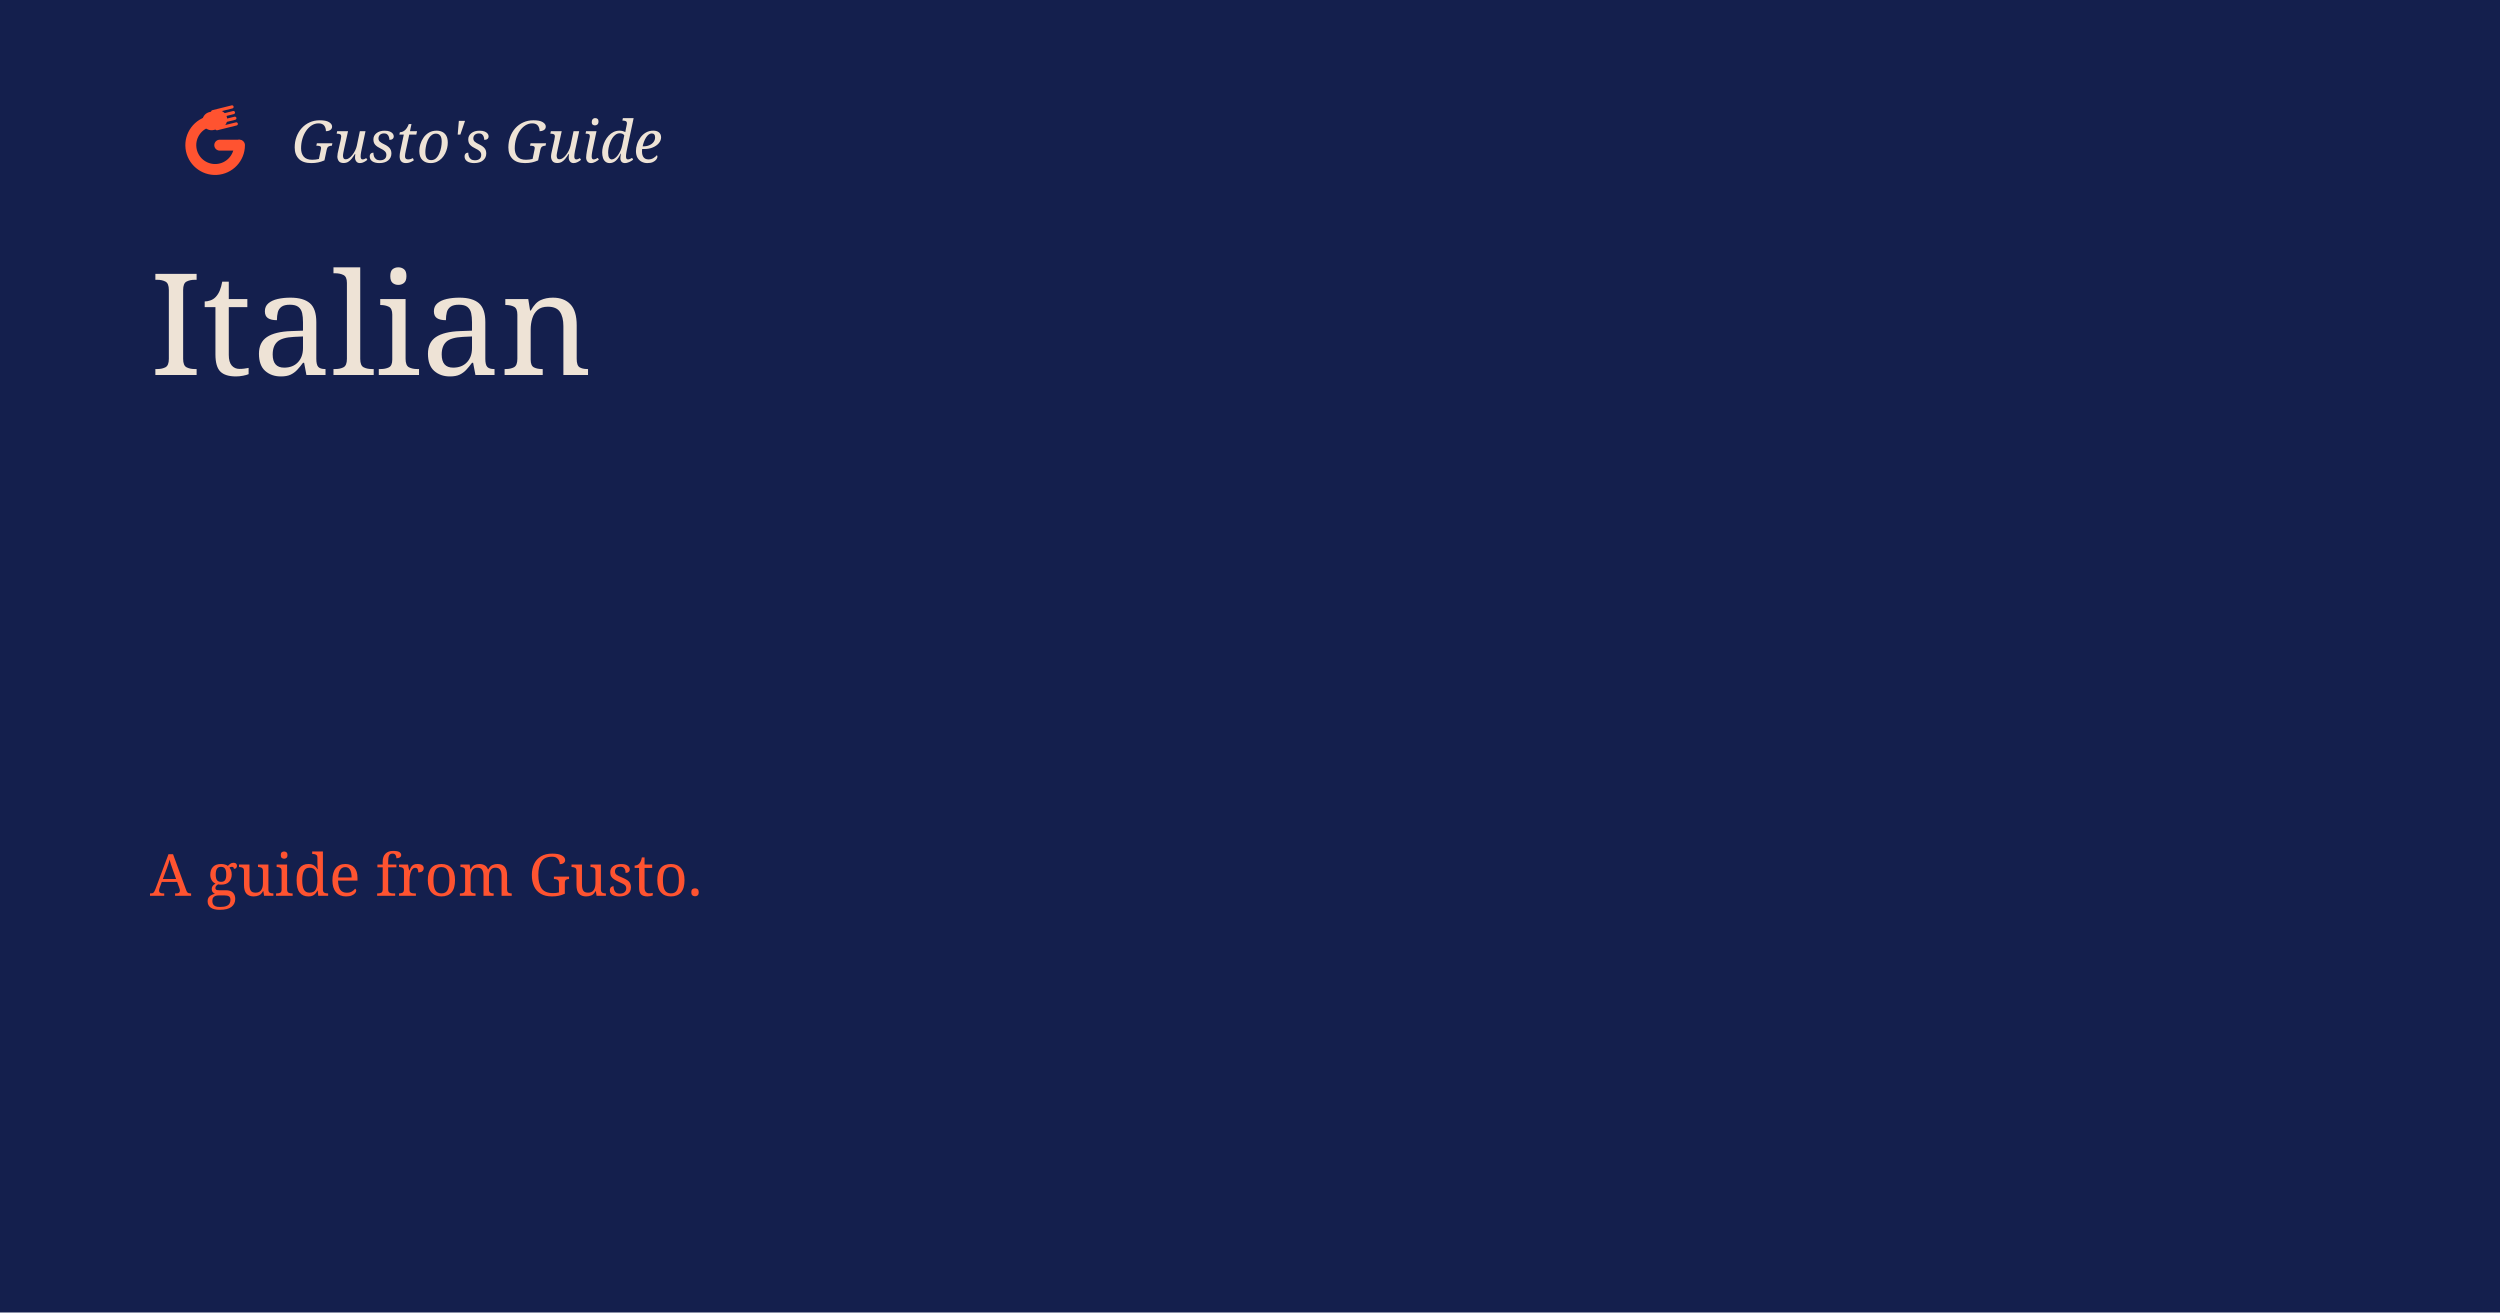
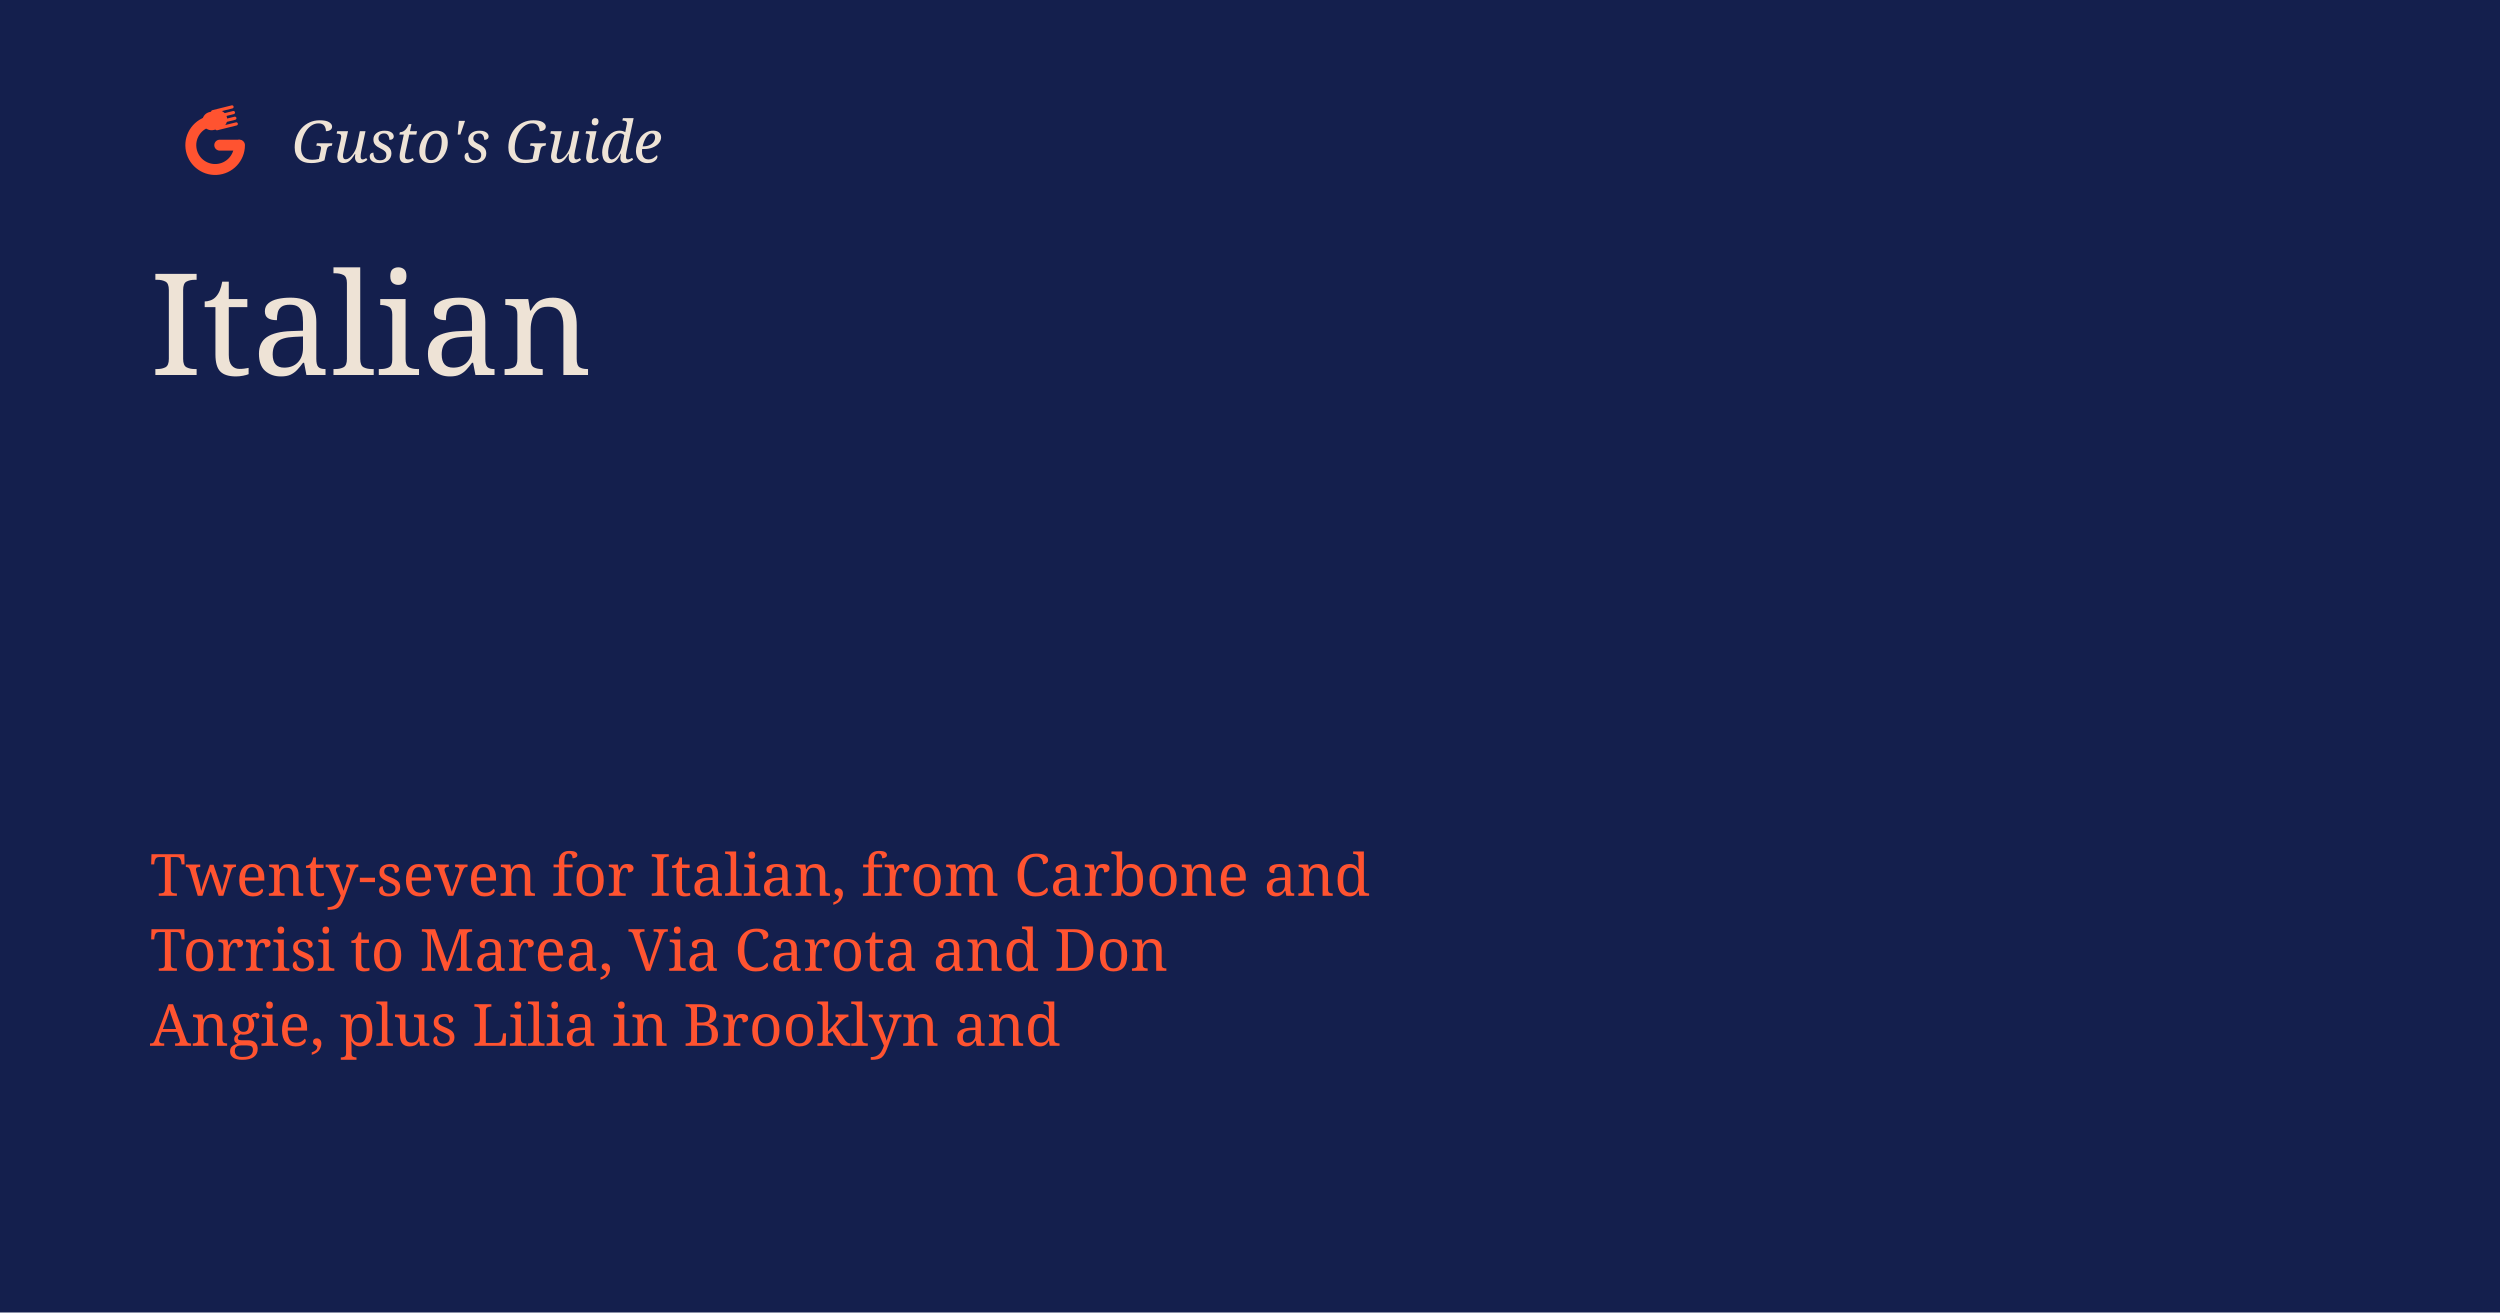
<svg xmlns="http://www.w3.org/2000/svg" width="1200" height="630" viewBox="0 0 1200 630">
  <rect width="1200" height="630" fill="#141F4D" />
  <g transform="translate(72 36) scale(0.92)">
    <g transform="translate(10.59 -0.99)">
      <path d="M 36.1 37.6 A 12.7 12.7 0 1 1 21.19 25.09" fill="none" stroke="#FF5330" stroke-width="5.7" stroke-linecap="round" />
      <path d="M 35.64 37.6 L 25.8 37.6" fill="none" stroke="#FF5330" stroke-width="5.7" stroke-linecap="round" />
      <path d="M 21.19 25.09 L 22.46 24.78" fill="none" stroke="#FF5330" stroke-width="5.7" stroke-linecap="round" />
      <path d="M 21.53 25.01 L 24.88 24.17" fill="none" stroke="#FF5330" stroke-width="9.6" stroke-linecap="round" />
      <path d="M 22.13 20.15 L 32.22 17.63 M 22.86 23.11 L 32.95 20.59 M 23.6 26.06 L 33.69 23.55 M 24.34 29.02 L 34.43 26.51" fill="none" stroke="#FF5330" stroke-width="1.65" stroke-linecap="round" />
    </g>
  </g>
  <text x="140" y="78" fill="#EEE3D6" font-family="Georgia, serif" font-size="28" font-style="italic">Gusto's Guide</text>
  <text x="72" y="180" fill="#EEE3D6" font-family="Georgia, serif" font-size="68">Italian</text>
-   <text x="72" y="430" fill="#FF5330" font-family="Georgia, serif" font-size="28">A guide from Gusto.</text>
+   <text x="72" y="430" fill="#FF5330" font-family="Georgia, serif" font-size="28">Twenty-seven for Italian, from Carbone and</text>
+   <text x="72" y="466" fill="#FF5330" font-family="Georgia, serif" font-size="28">Torrisi to Marea, Via Carota and Don</text>
+   <text x="72" y="502" fill="#FF5330" font-family="Georgia, serif" font-size="28">Angie, plus Lilia in Brooklyn and</text>
</svg>
